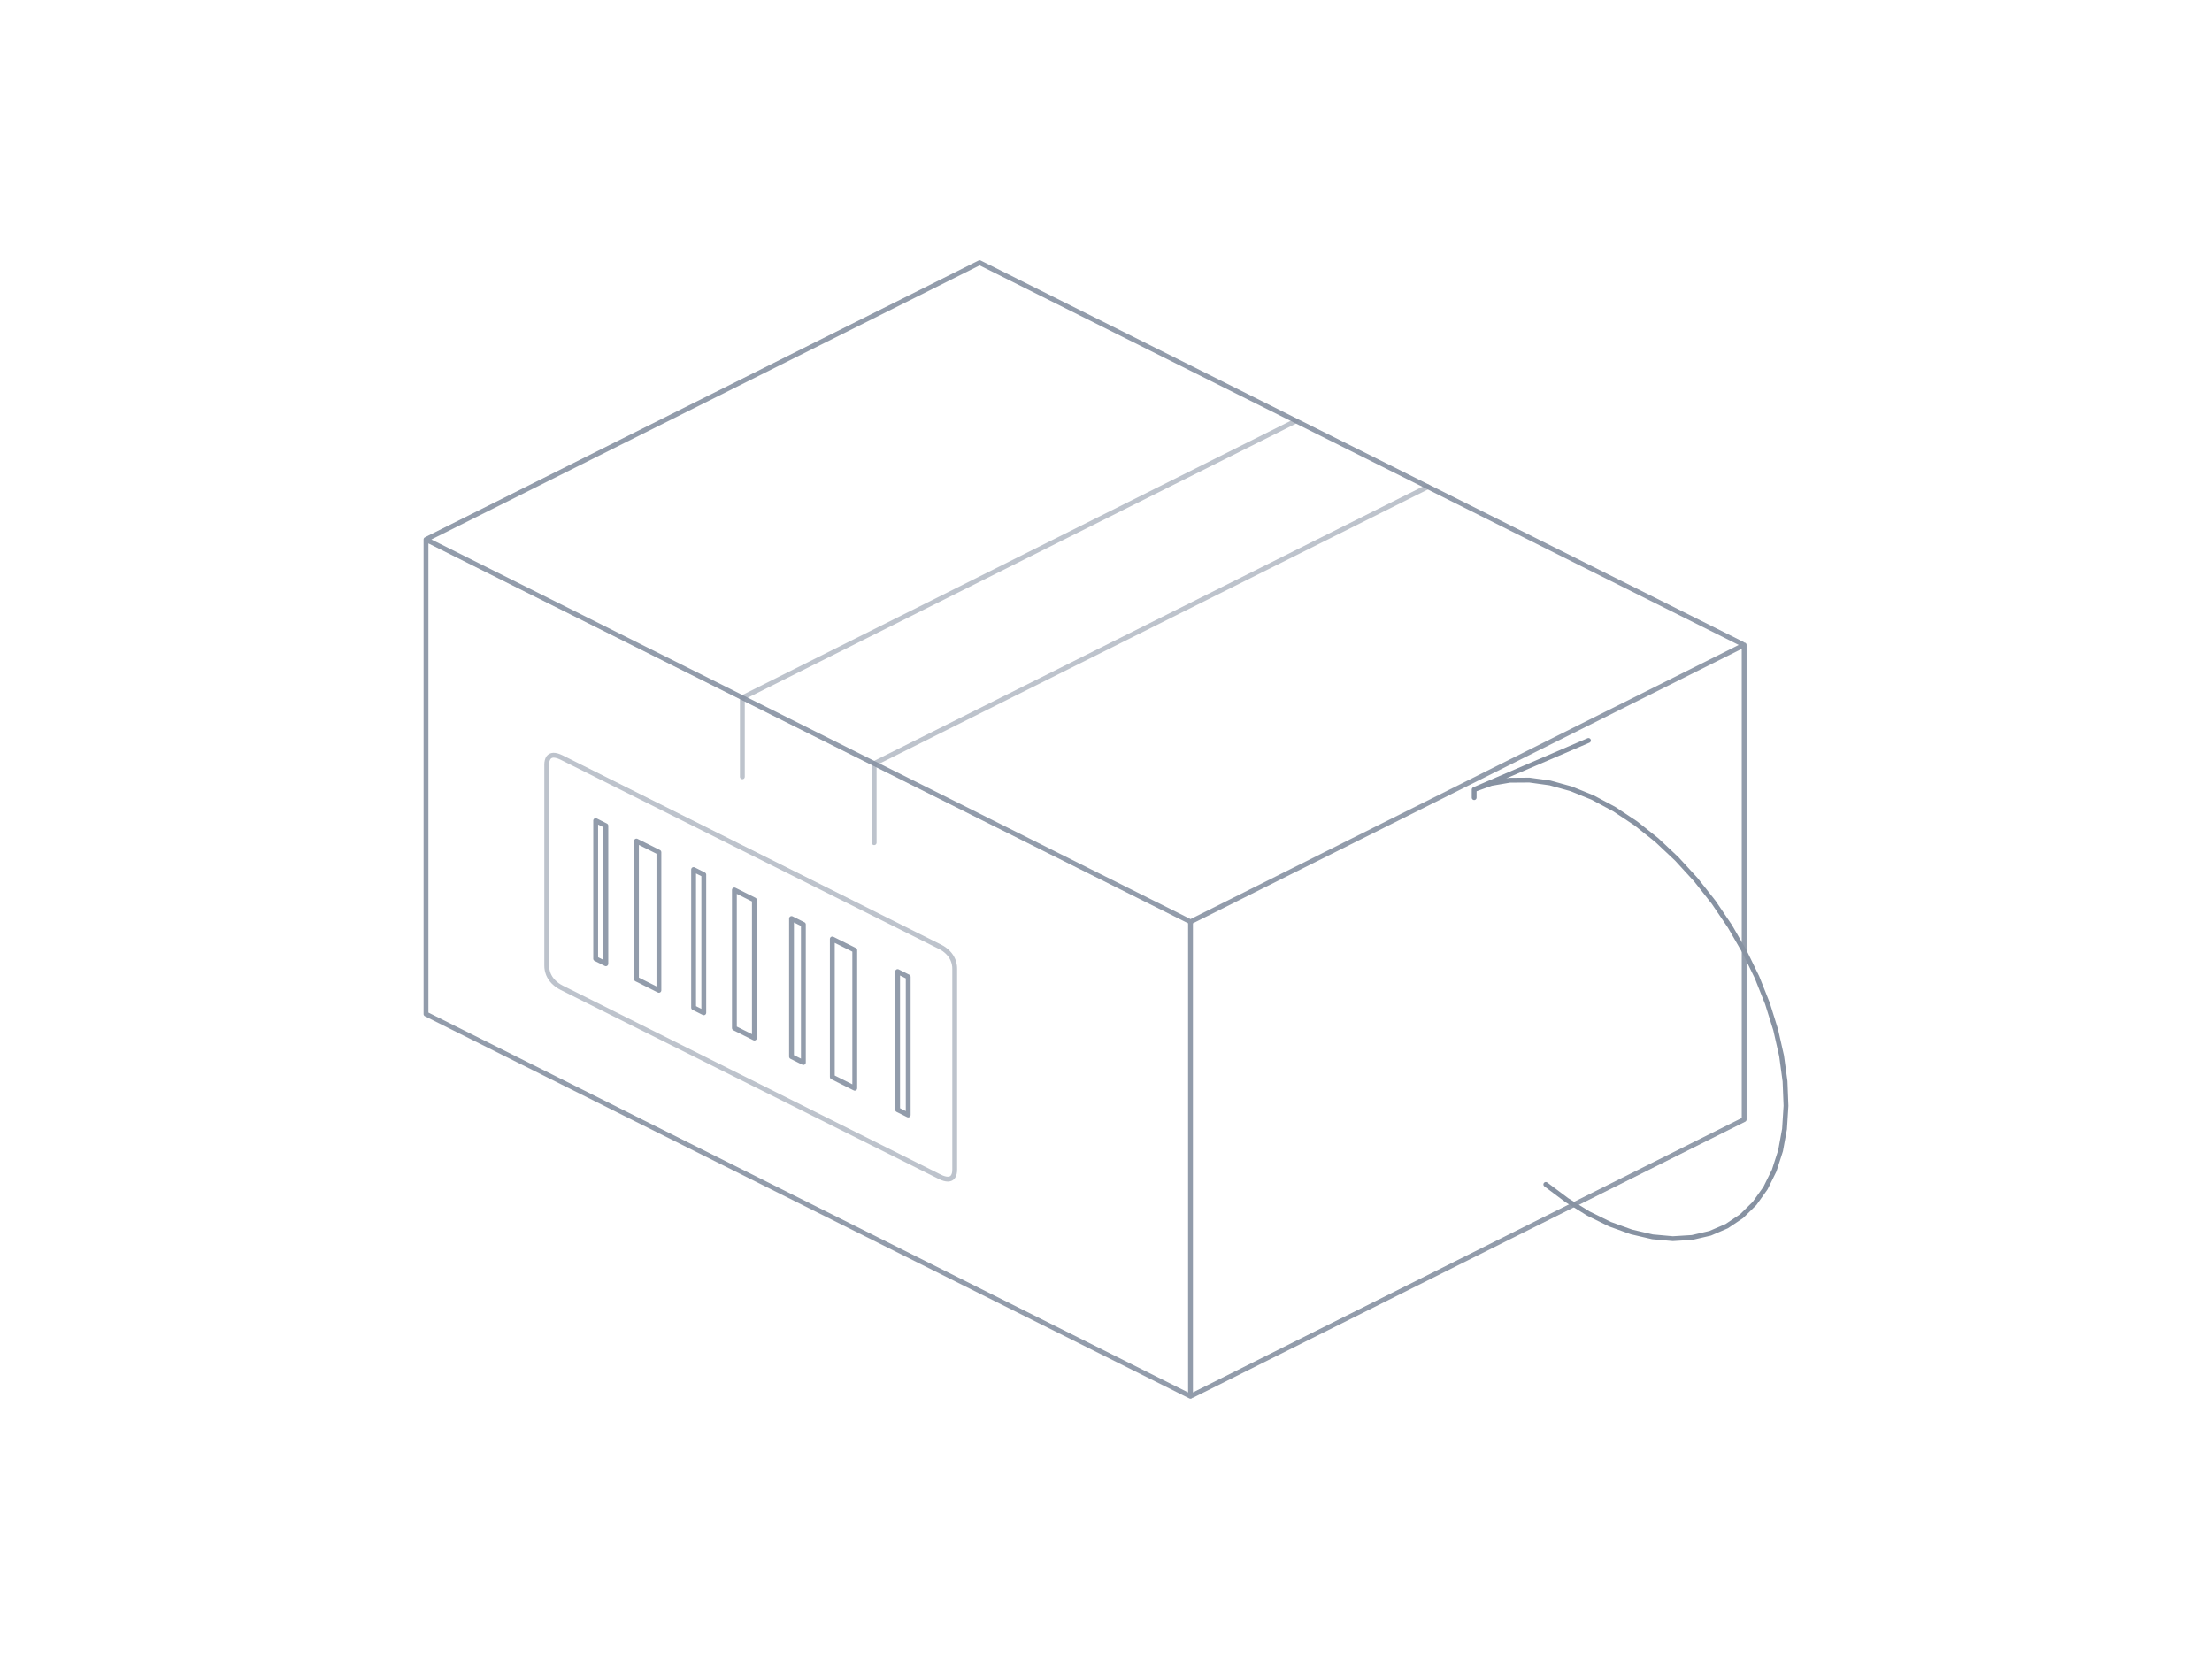
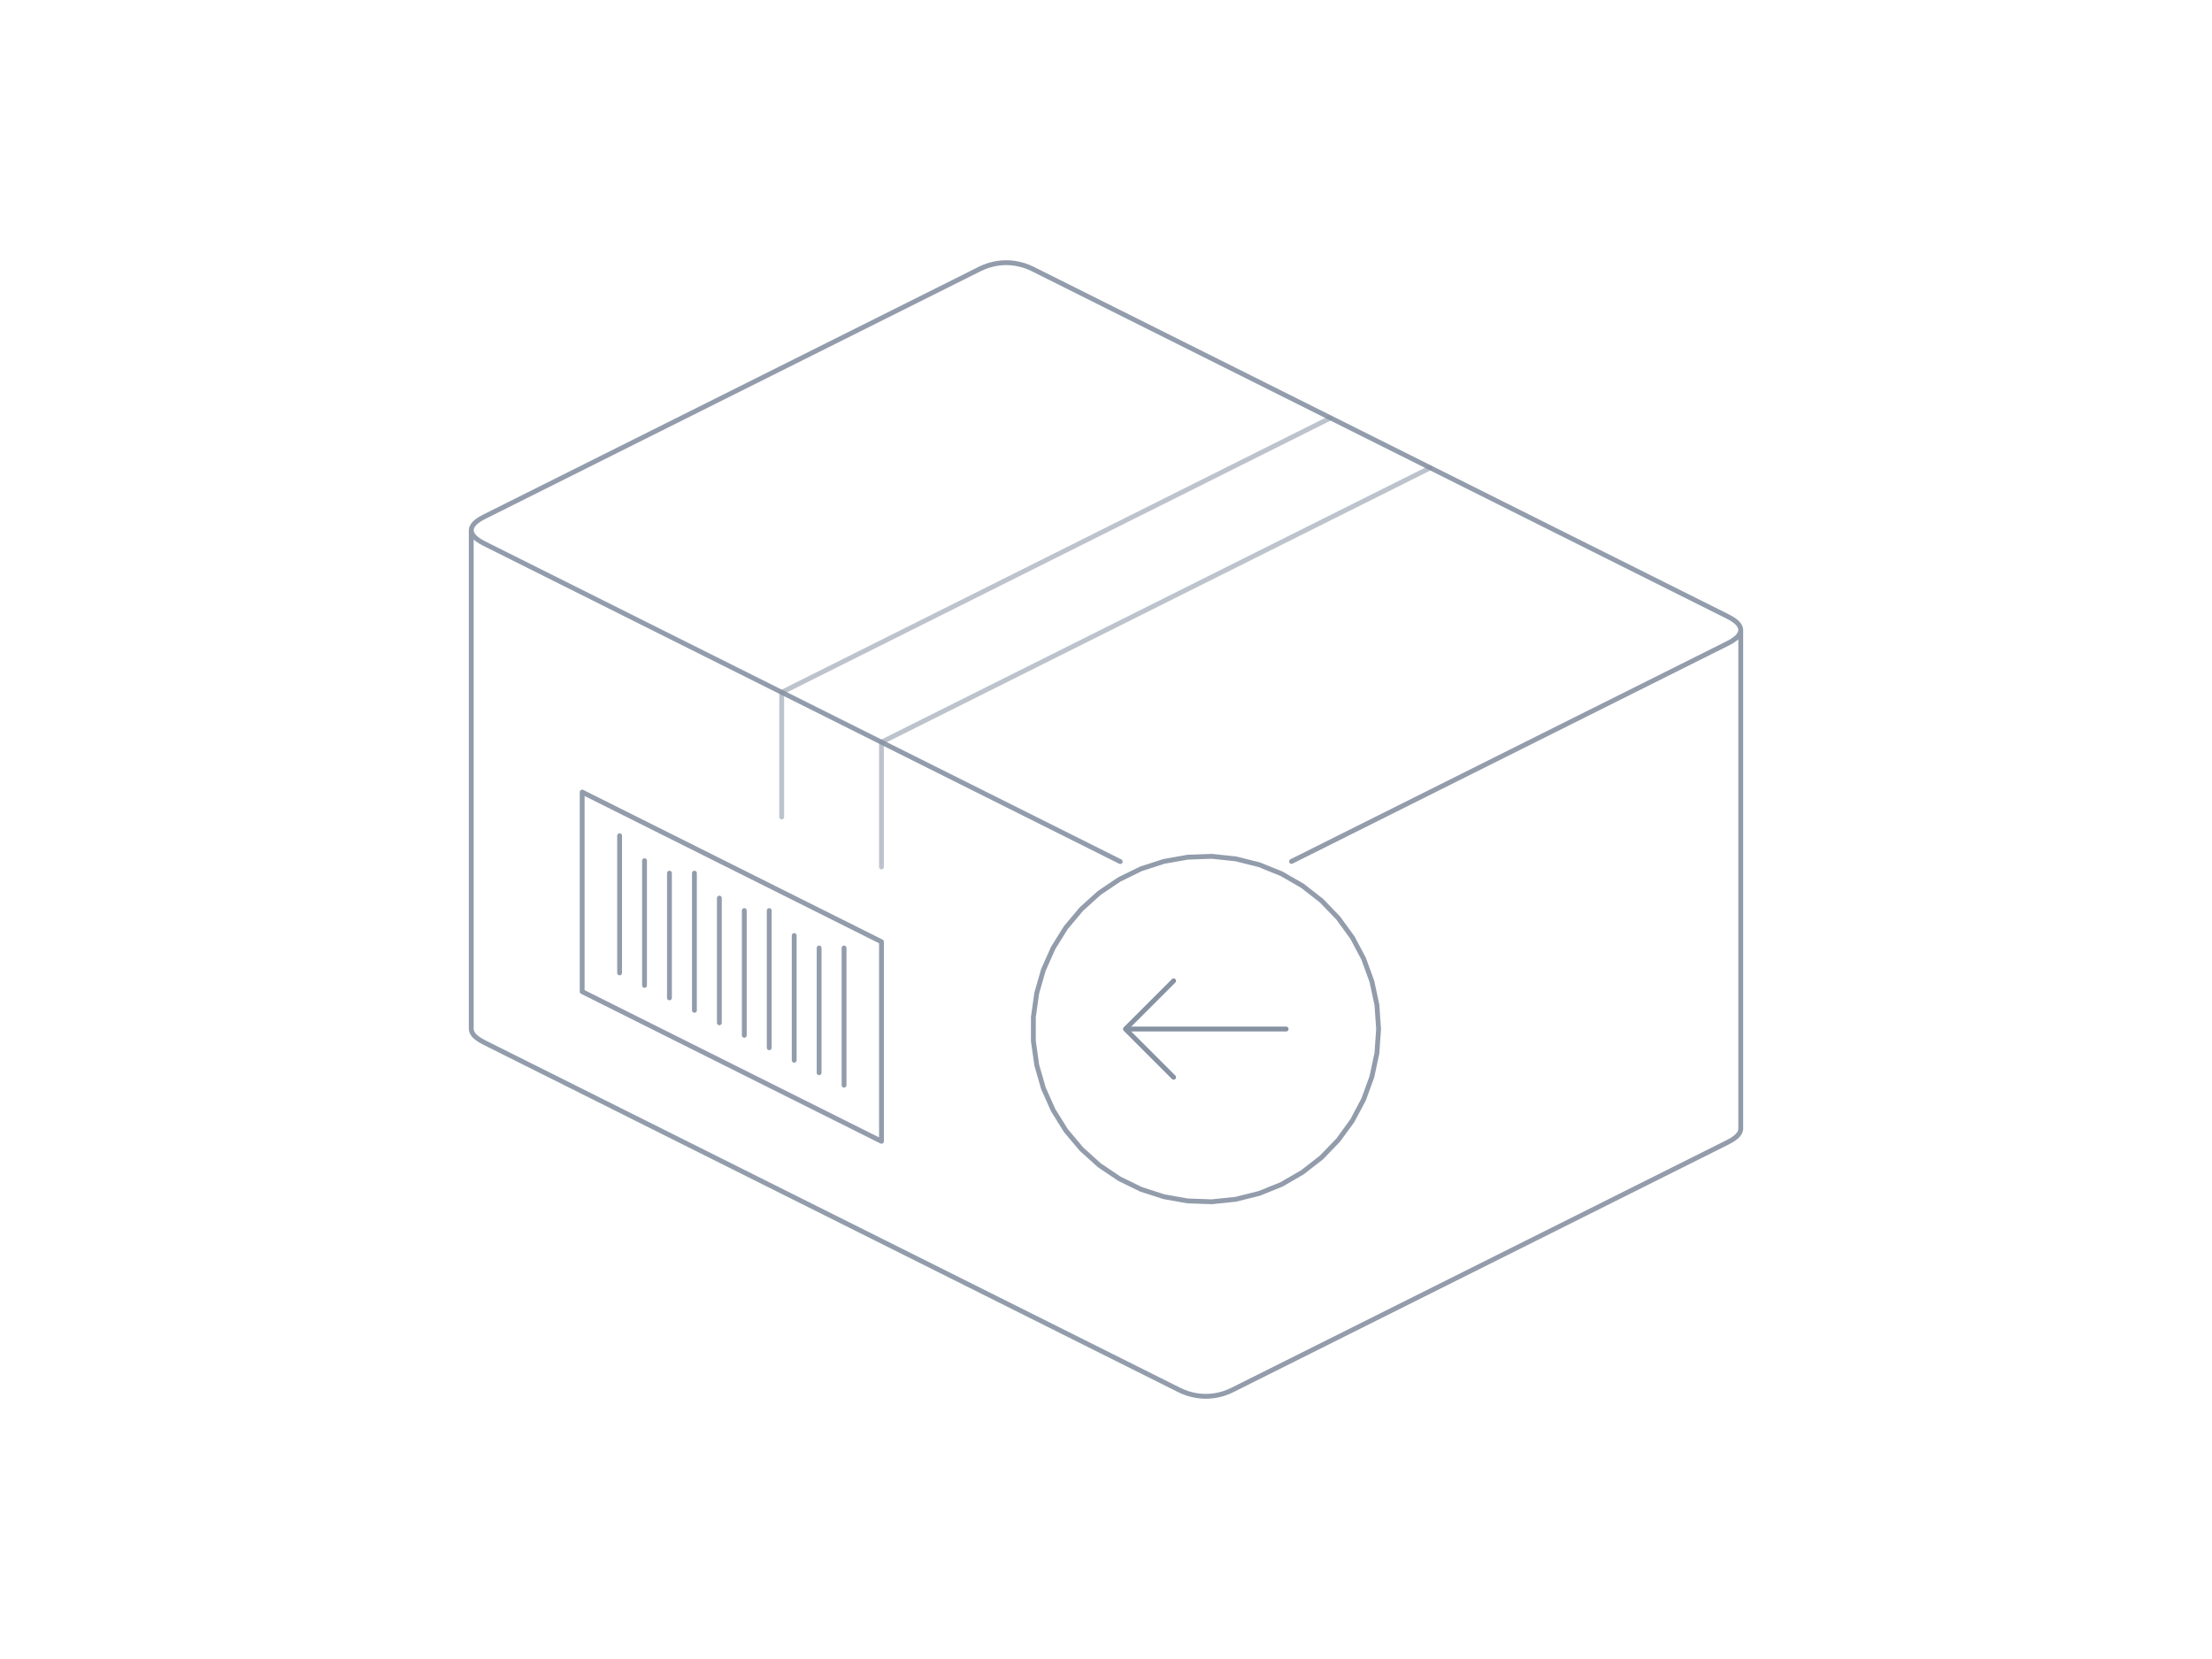
<svg xmlns="http://www.w3.org/2000/svg" viewBox="0 0 480 360" role="img" color="#8792a2" fill="none" stroke="currentColor" stroke-width="1.05" stroke-linecap="round" stroke-linejoin="round">
-   <path vector-effect="non-scaling-stroke" stroke-opacity=".55" d="M281.23,91.33 161.09,151.40 161.09,168.56 M309.83,105.63 189.69,165.70 189.69,182.86 M203.95,255.37 204.45,255.60 204.91,255.75 205.32,255.84 205.70,255.87 206.04,255.83 206.34,255.73 206.59,255.56 206.80,255.32 206.96,255.03 207.08,254.67 207.15,254.24 207.17,253.76 207.17,210.26 207.15,209.75 207.08,209.26 206.96,208.78 206.80,208.32 206.59,207.88 206.34,207.46 206.04,207.06 205.70,206.68 205.32,206.33 204.91,206.00 204.45,205.70 203.95,205.43 121.86,164.38 121.36,164.16 120.90,164.00 120.49,163.91 120.11,163.88 119.77,163.92 119.47,164.03 119.22,164.20 119.01,164.43 118.85,164.73 118.73,165.09 118.66,165.51 118.64,165.99 118.64,209.49 118.66,210.00 118.73,210.49 118.85,210.97 119.01,211.43 119.22,211.87 119.47,212.29 119.77,212.69 120.11,213.07 120.49,213.42 120.90,213.75 121.36,214.05 121.86,214.33 203.95,255.37" />
-   <path vector-effect="non-scaling-stroke" stroke-opacity=".9" d="M212.58,57.00 378.09,139.76 M92.83,116.87 212.58,57.00 M378.48,242.93 258.69,302.82 M258.66,199.87 378.48,139.95 378.48,242.93 M92.44,220.05 258.34,303.00 258.34,200.02 92.44,117.07 92.44,220.05 M129.26,208.04 131.47,209.14 131.47,179.18 129.26,178.07 129.26,208.04 M138.11,212.46 142.98,214.90 142.98,184.93 138.11,182.50 138.11,212.46 M150.51,218.66 152.72,219.77 152.72,189.80 150.51,188.69 150.51,218.66 M159.36,223.09 163.70,225.26 163.70,195.29 159.36,193.12 159.36,223.09 M171.76,229.29 174.33,230.57 174.33,200.60 171.76,199.32 171.76,229.29 M180.61,233.71 185.48,236.15 185.48,206.18 180.61,203.75 180.61,233.71 M194.78,240.80 197.08,241.95 197.08,211.98 194.78,210.83 194.78,240.80" />
-   <path vector-effect="non-scaling-stroke" stroke-opacity="1" d="M335.44,257.02 340.02,260.45 344.68,263.34 349.37,265.65 354.03,267.33 358.59,268.39 363.00,268.79 367.18,268.53 371.10,267.62 374.70,266.07 377.93,263.90 380.74,261.14 383.11,257.82 385.00,253.99 386.38,249.70 387.24,245.00 387.56,239.96 387.35,234.64 386.60,229.12 385.32,223.47 383.53,217.75 381.26,212.05 378.53,206.45 375.39,201.01 371.86,195.80 368.00,190.90 363.86,186.38 359.50,182.28 354.96,178.67 350.32,175.59 345.63,173.08 340.96,171.18 336.35,169.90 331.89,169.28 327.62,169.31 323.60,170.00 319.89,171.33 M344.69,160.68 319.89,171.33 319.89,173.08" />
+   <path vector-effect="non-scaling-stroke" stroke-opacity=".55" d="M288.72,90.69 169.63,150.23 169.63,177.29 M310.37,101.51 191.28,161.05 191.28,188.12" />
+   <path vector-effect="non-scaling-stroke" stroke-opacity=".9" d="M218.35,57.00 217.37,57.04 216.39,57.15 215.42,57.35 214.46,57.61 213.51,57.96 212.58,58.38 105.03,112.16 104.18,112.63 103.49,113.10 102.95,113.58 102.57,114.07 102.34,114.55 102.26,115.04 102.26,223.30 102.34,223.79 102.57,224.28 102.95,224.77 103.49,225.25 104.18,225.72 105.03,226.19 255.89,301.62 256.82,302.04 257.77,302.39 258.73,302.65 259.70,302.85 260.67,302.96 261.65,303.00 262.63,302.96 263.61,302.85 264.58,302.65 265.54,302.39 266.49,302.04 267.42,301.62 374.97,247.84 375.82,247.37 376.51,246.90 377.05,246.42 377.43,245.93 377.66,245.45 377.74,244.96 377.74,136.70 377.66,136.21 377.43,135.72 377.05,135.23 376.51,134.75 375.82,134.28 374.97,133.81 224.11,58.38 223.18,57.96 222.23,57.61 221.27,57.35 220.30,57.15 219.33,57.04 218.35,57.00 M377.74,136.70 377.66,137.19 377.43,137.67 377.05,138.16 376.51,138.64 375.82,139.11 374.97,139.58 280.26,186.93 M243.09,186.96 105.03,117.93 104.18,117.46 103.49,116.99 102.95,116.51 102.57,116.02 102.34,115.53 102.26,115.04 M126.33,215.18 191.28,247.66 191.28,204.36 126.33,171.88 126.33,215.18 M134.45,211.12 134.45,181.35 M139.86,213.83 139.86,186.77 M145.27,216.54 145.27,189.47 M150.69,219.24 150.69,189.47 M156.10,221.95 156.10,194.89 M161.51,224.66 161.51,197.59 M166.92,227.36 166.92,197.59 M172.34,230.07 172.34,203.01 M177.75,232.78 177.75,205.71 M183.16,235.48 183.16,205.71 M262.96,185.82 257.73,186.01 252.58,186.92 247.60,188.53 242.90,190.83 238.56,193.75 234.68,197.25 231.31,201.26 228.54,205.70 226.41,210.48 224.97,215.51 224.24,220.69 224.24,225.92 224.97,231.10 226.41,236.13 228.54,240.91 231.31,245.35 234.68,249.36 238.56,252.86 242.90,255.78 247.60,258.08 252.58,259.69 257.73,260.60 262.96,260.78 268.16,260.24 273.24,258.97 278.09,257.01 282.62,254.39 286.75,251.17 290.38,247.41 293.46,243.18 295.91,238.56 297.70,233.64 298.79,228.52 299.15,223.30 298.79,218.08 297.70,212.97 295.91,208.05 293.46,203.43 290.38,199.20 286.75,195.43 282.62,192.21 278.09,189.60 273.24,187.64 268.16,186.37 262.96,185.82 M299.15,223.30 298.79,218.08 297.70,212.97 295.91,208.05 293.46,203.43 290.38,199.20 286.75,195.43 282.62,192.21 278.09,189.60 273.24,187.64 268.16,186.37 262.96,185.82 257.73,186.01 252.58,186.92 247.60,188.53 242.90,190.83 238.56,193.75 234.68,197.25 231.31,201.26 228.54,205.70 226.41,210.48 224.97,215.51 224.24,220.69 224.24,225.92 224.97,231.10 226.41,236.13 228.54,240.91 231.31,245.35 234.68,249.36 238.56,252.86 242.90,255.78 247.60,258.08 252.58,259.69 257.73,260.60 262.96,260.78 268.16,260.24 273.24,258.97 278.09,257.01 282.62,254.39 286.75,251.17 290.38,247.41 293.46,243.18 295.91,238.56 297.70,233.64 298.79,228.52 299.15,223.30" />
+   <path vector-effect="non-scaling-stroke" stroke-opacity="1" d="M279.09,223.30 244.21,223.30 M254.68,212.84 244.21,223.30 254.68,233.77" />
</svg>
